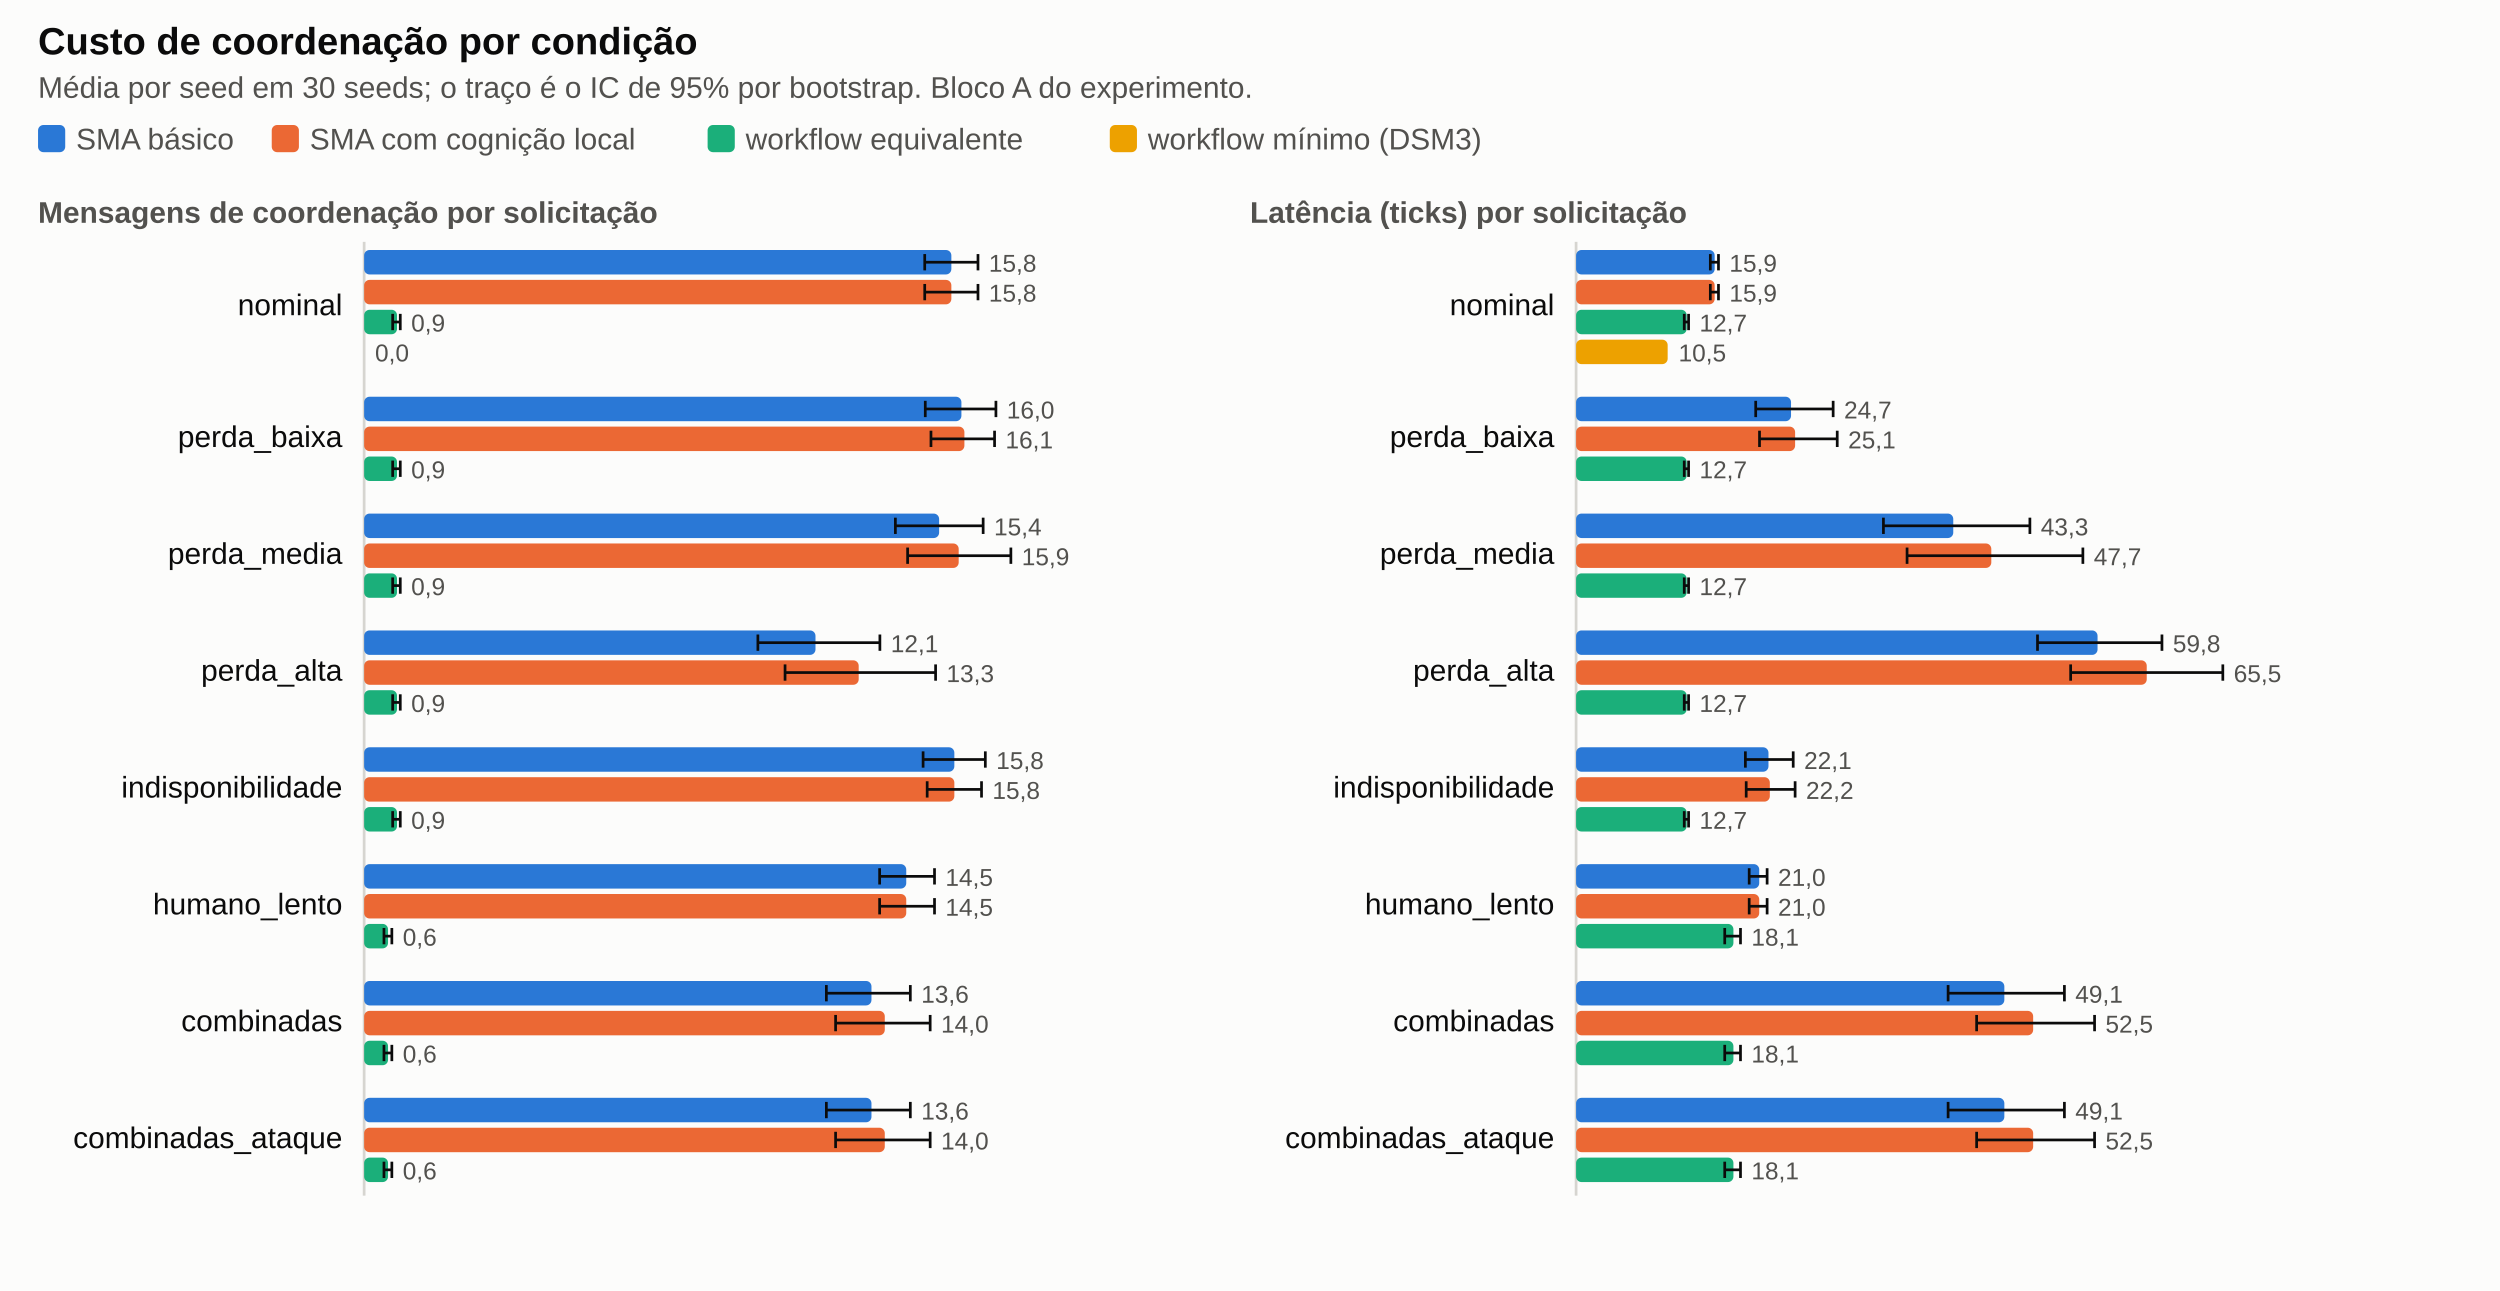
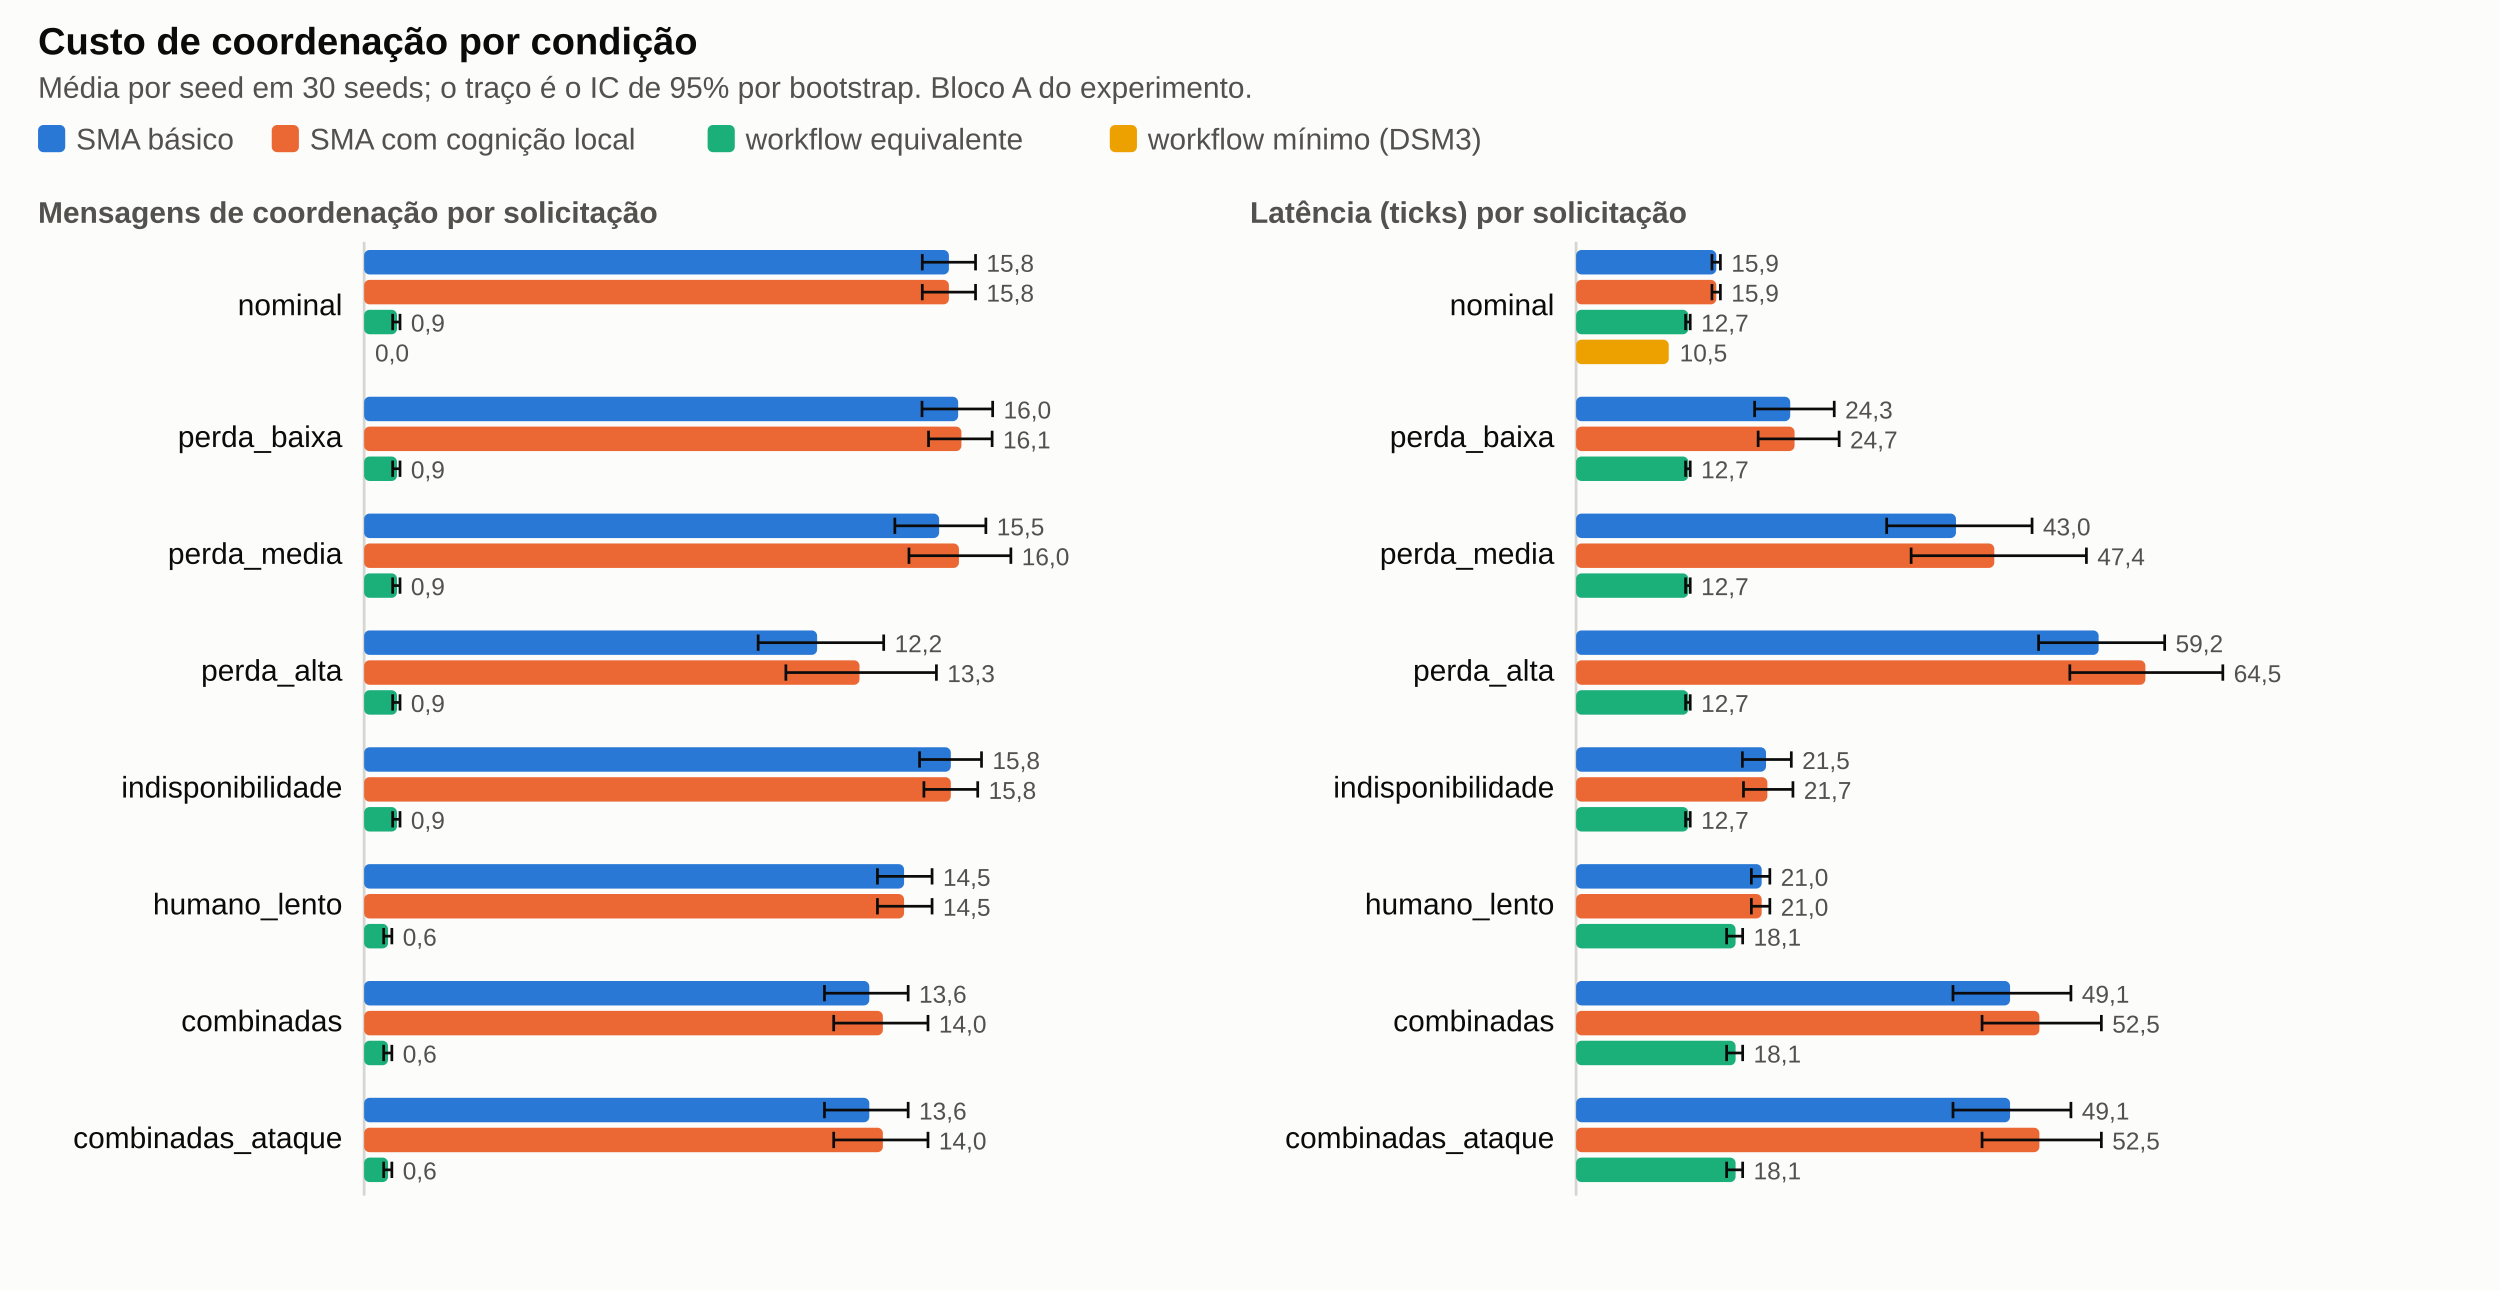
<svg xmlns="http://www.w3.org/2000/svg" viewBox="0 0 920 475" width="920" height="475" font-family="Arial, Helvetica, sans-serif" font-size="11">
  <rect width="920" height="475" fill="#fcfcfb" />
  <text x="14" y="20" font-size="14" font-weight="700" fill="#0b0b0b">Custo de coordenação por condição</text>
  <text x="14" y="36" fill="#52514e">Média por seed em 30 seeds; o traço é o IC de 95% por bootstrap. Bloco A do experimento.</text>
  <rect x="14" y="46" width="10" height="10" rx="2" fill="#2a78d6" />
  <text x="28" y="55" fill="#52514e">SMA básico</text>
  <rect x="100.0" y="46" width="10" height="10" rx="2" fill="#eb6834" />
  <text x="114.0" y="55" fill="#52514e">SMA com cognição local</text>
  <rect x="260.4" y="46" width="10" height="10" rx="2" fill="#1baf7a" />
  <text x="274.4" y="55" fill="#52514e">workflow equivalente</text>
  <rect x="408.4" y="46" width="10" height="10" rx="2" fill="#eda100" />
  <text x="422.4" y="55" fill="#52514e">workflow mínimo (DSM3)</text>
  <text x="14" y="82" font-weight="700" fill="#52514e">Mensagens de coordenação por solicitação</text>
  <line x1="134" y1="89" x2="134" y2="440" stroke="#d6d5d0" />
  <text x="126" y="116.0" text-anchor="end" fill="#0b0b0b">nominal</text>
-   <rect x="134" y="92" width="216.1" height="9" rx="2" fill="#2a78d6" />
-   <line x1="340.3" y1="96.5" x2="359.9" y2="96.5" stroke="#0b0b0b" stroke-width="1" />
-   <line x1="340.3" y1="93.5" x2="340.3" y2="99.5" stroke="#0b0b0b" stroke-width="1" />
-   <line x1="359.9" y1="93.5" x2="359.9" y2="99.5" stroke="#0b0b0b" stroke-width="1" />
-   <text x="363.9" y="100" font-size="9" fill="#52514e">15,8</text>
-   <rect x="134" y="103" width="216.1" height="9" rx="2" fill="#eb6834" />
-   <line x1="340.3" y1="107.5" x2="359.9" y2="107.5" stroke="#0b0b0b" stroke-width="1" />
-   <line x1="340.3" y1="104.5" x2="340.3" y2="110.5" stroke="#0b0b0b" stroke-width="1" />
-   <line x1="359.9" y1="104.5" x2="359.9" y2="110.5" stroke="#0b0b0b" stroke-width="1" />
-   <text x="363.9" y="111" font-size="9" fill="#52514e">15,8</text>
+   <rect x="134" y="92" width="215.2" height="9" rx="2" fill="#2a78d6" />
+   <line x1="339.4" y1="96.5" x2="359.0" y2="96.5" stroke="#0b0b0b" stroke-width="1" />
+   <line x1="339.4" y1="93.5" x2="339.4" y2="99.5" stroke="#0b0b0b" stroke-width="1" />
+   <line x1="359.0" y1="93.5" x2="359.0" y2="99.5" stroke="#0b0b0b" stroke-width="1" />
+   <text x="363.0" y="100" font-size="9" fill="#52514e">15,8</text>
+   <rect x="134" y="103" width="215.2" height="9" rx="2" fill="#eb6834" />
+   <line x1="339.4" y1="107.5" x2="359.0" y2="107.5" stroke="#0b0b0b" stroke-width="1" />
+   <line x1="339.4" y1="104.5" x2="339.4" y2="110.5" stroke="#0b0b0b" stroke-width="1" />
+   <line x1="359.0" y1="104.5" x2="359.0" y2="110.5" stroke="#0b0b0b" stroke-width="1" />
+   <text x="363.0" y="111" font-size="9" fill="#52514e">15,8</text>
  <rect x="134" y="114" width="12.1" height="9" rx="2" fill="#1baf7a" />
-   <line x1="144.5" y1="118.5" x2="147.3" y2="118.5" stroke="#0b0b0b" stroke-width="1" />
+   <line x1="144.5" y1="118.5" x2="147.2" y2="118.5" stroke="#0b0b0b" stroke-width="1" />
  <line x1="144.5" y1="115.5" x2="144.5" y2="121.5" stroke="#0b0b0b" stroke-width="1" />
-   <line x1="147.3" y1="115.5" x2="147.3" y2="121.5" stroke="#0b0b0b" stroke-width="1" />
-   <text x="151.3" y="122" font-size="9" fill="#52514e">0,9</text>
+   <line x1="147.2" y1="115.5" x2="147.2" y2="121.5" stroke="#0b0b0b" stroke-width="1" />
+   <text x="151.2" y="122" font-size="9" fill="#52514e">0,9</text>
  <text x="138.0" y="133" font-size="9" fill="#52514e">0,0</text>
  <text x="126" y="164.5" text-anchor="end" fill="#0b0b0b">perda_baixa</text>
-   <rect x="134" y="146" width="219.8" height="9" rx="2" fill="#2a78d6" />
-   <line x1="340.5" y1="150.5" x2="366.5" y2="150.5" stroke="#0b0b0b" stroke-width="1" />
-   <line x1="340.5" y1="147.5" x2="340.5" y2="153.5" stroke="#0b0b0b" stroke-width="1" />
-   <line x1="366.5" y1="147.5" x2="366.5" y2="153.5" stroke="#0b0b0b" stroke-width="1" />
-   <text x="370.5" y="154" font-size="9" fill="#52514e">16,0</text>
-   <rect x="134" y="157" width="220.9" height="9" rx="2" fill="#eb6834" />
-   <line x1="342.6" y1="161.5" x2="366.0" y2="161.5" stroke="#0b0b0b" stroke-width="1" />
-   <line x1="342.6" y1="158.5" x2="342.6" y2="164.5" stroke="#0b0b0b" stroke-width="1" />
-   <line x1="366.0" y1="158.5" x2="366.0" y2="164.5" stroke="#0b0b0b" stroke-width="1" />
-   <text x="370.0" y="165" font-size="9" fill="#52514e">16,1</text>
+   <rect x="134" y="146" width="218.6" height="9" rx="2" fill="#2a78d6" />
+   <line x1="339.3" y1="150.5" x2="365.3" y2="150.5" stroke="#0b0b0b" stroke-width="1" />
+   <line x1="339.3" y1="147.5" x2="339.3" y2="153.5" stroke="#0b0b0b" stroke-width="1" />
+   <line x1="365.3" y1="147.5" x2="365.3" y2="153.5" stroke="#0b0b0b" stroke-width="1" />
+   <text x="369.3" y="154" font-size="9" fill="#52514e">16,0</text>
+   <rect x="134" y="157" width="219.8" height="9" rx="2" fill="#eb6834" />
+   <line x1="341.7" y1="161.5" x2="365.1" y2="161.5" stroke="#0b0b0b" stroke-width="1" />
+   <line x1="341.7" y1="158.5" x2="341.7" y2="164.5" stroke="#0b0b0b" stroke-width="1" />
+   <line x1="365.1" y1="158.5" x2="365.1" y2="164.5" stroke="#0b0b0b" stroke-width="1" />
+   <text x="369.1" y="165" font-size="9" fill="#52514e">16,1</text>
  <rect x="134" y="168" width="12.1" height="9" rx="2" fill="#1baf7a" />
-   <line x1="144.5" y1="172.5" x2="147.3" y2="172.5" stroke="#0b0b0b" stroke-width="1" />
+   <line x1="144.5" y1="172.5" x2="147.2" y2="172.5" stroke="#0b0b0b" stroke-width="1" />
  <line x1="144.5" y1="169.5" x2="144.5" y2="175.5" stroke="#0b0b0b" stroke-width="1" />
-   <line x1="147.3" y1="169.5" x2="147.3" y2="175.5" stroke="#0b0b0b" stroke-width="1" />
-   <text x="151.3" y="176" font-size="9" fill="#52514e">0,9</text>
+   <line x1="147.2" y1="169.5" x2="147.2" y2="175.5" stroke="#0b0b0b" stroke-width="1" />
+   <text x="151.2" y="176" font-size="9" fill="#52514e">0,9</text>
  <text x="126" y="207.5" text-anchor="end" fill="#0b0b0b">perda_media</text>
  <rect x="134" y="189" width="211.6" height="9" rx="2" fill="#2a78d6" />
-   <line x1="329.5" y1="193.5" x2="361.8" y2="193.5" stroke="#0b0b0b" stroke-width="1" />
-   <line x1="329.5" y1="190.5" x2="329.5" y2="196.5" stroke="#0b0b0b" stroke-width="1" />
-   <line x1="361.8" y1="190.5" x2="361.8" y2="196.5" stroke="#0b0b0b" stroke-width="1" />
-   <text x="365.8" y="197" font-size="9" fill="#52514e">15,4</text>
-   <rect x="134" y="200" width="218.8" height="9" rx="2" fill="#eb6834" />
-   <line x1="334.0" y1="204.5" x2="372.0" y2="204.5" stroke="#0b0b0b" stroke-width="1" />
-   <line x1="334.0" y1="201.5" x2="334.0" y2="207.5" stroke="#0b0b0b" stroke-width="1" />
+   <line x1="329.3" y1="193.5" x2="362.8" y2="193.5" stroke="#0b0b0b" stroke-width="1" />
+   <line x1="329.3" y1="190.5" x2="329.3" y2="196.5" stroke="#0b0b0b" stroke-width="1" />
+   <line x1="362.8" y1="190.5" x2="362.8" y2="196.5" stroke="#0b0b0b" stroke-width="1" />
+   <text x="366.8" y="197" font-size="9" fill="#52514e">15,5</text>
+   <rect x="134" y="200" width="218.9" height="9" rx="2" fill="#eb6834" />
+   <line x1="334.5" y1="204.5" x2="372.0" y2="204.5" stroke="#0b0b0b" stroke-width="1" />
+   <line x1="334.5" y1="201.5" x2="334.5" y2="207.5" stroke="#0b0b0b" stroke-width="1" />
  <line x1="372.0" y1="201.5" x2="372.0" y2="207.5" stroke="#0b0b0b" stroke-width="1" />
-   <text x="376.0" y="208" font-size="9" fill="#52514e">15,9</text>
+   <text x="376.0" y="208" font-size="9" fill="#52514e">16,0</text>
  <rect x="134" y="211" width="12.1" height="9" rx="2" fill="#1baf7a" />
-   <line x1="144.5" y1="215.5" x2="147.3" y2="215.5" stroke="#0b0b0b" stroke-width="1" />
+   <line x1="144.5" y1="215.5" x2="147.2" y2="215.5" stroke="#0b0b0b" stroke-width="1" />
  <line x1="144.5" y1="212.5" x2="144.5" y2="218.5" stroke="#0b0b0b" stroke-width="1" />
-   <line x1="147.3" y1="212.5" x2="147.3" y2="218.5" stroke="#0b0b0b" stroke-width="1" />
-   <text x="151.3" y="219" font-size="9" fill="#52514e">0,9</text>
+   <line x1="147.2" y1="212.5" x2="147.2" y2="218.5" stroke="#0b0b0b" stroke-width="1" />
+   <text x="151.2" y="219" font-size="9" fill="#52514e">0,9</text>
  <text x="126" y="250.5" text-anchor="end" fill="#0b0b0b">perda_alta</text>
-   <rect x="134" y="232" width="166.1" height="9" rx="2" fill="#2a78d6" />
-   <line x1="278.9" y1="236.5" x2="323.8" y2="236.5" stroke="#0b0b0b" stroke-width="1" />
-   <line x1="278.9" y1="233.5" x2="278.9" y2="239.5" stroke="#0b0b0b" stroke-width="1" />
-   <line x1="323.8" y1="233.5" x2="323.8" y2="239.5" stroke="#0b0b0b" stroke-width="1" />
-   <text x="327.8" y="240" font-size="9" fill="#52514e">12,1</text>
-   <rect x="134" y="243" width="182.0" height="9" rx="2" fill="#eb6834" />
-   <line x1="288.9" y1="247.5" x2="344.3" y2="247.5" stroke="#0b0b0b" stroke-width="1" />
-   <line x1="288.9" y1="244.5" x2="288.9" y2="250.5" stroke="#0b0b0b" stroke-width="1" />
-   <line x1="344.3" y1="244.5" x2="344.3" y2="250.5" stroke="#0b0b0b" stroke-width="1" />
-   <text x="348.3" y="251" font-size="9" fill="#52514e">13,3</text>
+   <rect x="134" y="232" width="166.7" height="9" rx="2" fill="#2a78d6" />
+   <line x1="279.0" y1="236.5" x2="325.2" y2="236.5" stroke="#0b0b0b" stroke-width="1" />
+   <line x1="279.0" y1="233.5" x2="279.0" y2="239.5" stroke="#0b0b0b" stroke-width="1" />
+   <line x1="325.2" y1="233.5" x2="325.2" y2="239.5" stroke="#0b0b0b" stroke-width="1" />
+   <text x="329.2" y="240" font-size="9" fill="#52514e">12,2</text>
+   <rect x="134" y="243" width="182.3" height="9" rx="2" fill="#eb6834" />
+   <line x1="289.2" y1="247.5" x2="344.6" y2="247.5" stroke="#0b0b0b" stroke-width="1" />
+   <line x1="289.2" y1="244.5" x2="289.2" y2="250.5" stroke="#0b0b0b" stroke-width="1" />
+   <line x1="344.6" y1="244.5" x2="344.6" y2="250.5" stroke="#0b0b0b" stroke-width="1" />
+   <text x="348.6" y="251" font-size="9" fill="#52514e">13,3</text>
  <rect x="134" y="254" width="12.1" height="9" rx="2" fill="#1baf7a" />
-   <line x1="144.5" y1="258.5" x2="147.3" y2="258.5" stroke="#0b0b0b" stroke-width="1" />
+   <line x1="144.5" y1="258.5" x2="147.2" y2="258.5" stroke="#0b0b0b" stroke-width="1" />
  <line x1="144.5" y1="255.5" x2="144.5" y2="261.5" stroke="#0b0b0b" stroke-width="1" />
-   <line x1="147.3" y1="255.5" x2="147.3" y2="261.5" stroke="#0b0b0b" stroke-width="1" />
-   <text x="151.3" y="262" font-size="9" fill="#52514e">0,9</text>
+   <line x1="147.2" y1="255.5" x2="147.2" y2="261.5" stroke="#0b0b0b" stroke-width="1" />
+   <text x="151.2" y="262" font-size="9" fill="#52514e">0,9</text>
  <text x="126" y="293.5" text-anchor="end" fill="#0b0b0b">indisponibilidade</text>
-   <rect x="134" y="275" width="217.2" height="9" rx="2" fill="#2a78d6" />
-   <line x1="339.7" y1="279.5" x2="362.6" y2="279.5" stroke="#0b0b0b" stroke-width="1" />
-   <line x1="339.7" y1="276.5" x2="339.7" y2="282.5" stroke="#0b0b0b" stroke-width="1" />
-   <line x1="362.6" y1="276.5" x2="362.6" y2="282.5" stroke="#0b0b0b" stroke-width="1" />
-   <text x="366.6" y="283" font-size="9" fill="#52514e">15,8</text>
-   <rect x="134" y="286" width="217.2" height="9" rx="2" fill="#eb6834" />
-   <line x1="341.2" y1="290.5" x2="361.2" y2="290.5" stroke="#0b0b0b" stroke-width="1" />
-   <line x1="341.2" y1="287.5" x2="341.2" y2="293.5" stroke="#0b0b0b" stroke-width="1" />
-   <line x1="361.2" y1="287.5" x2="361.2" y2="293.5" stroke="#0b0b0b" stroke-width="1" />
-   <text x="365.2" y="294" font-size="9" fill="#52514e">15,8</text>
+   <rect x="134" y="275" width="215.9" height="9" rx="2" fill="#2a78d6" />
+   <line x1="338.4" y1="279.5" x2="361.2" y2="279.5" stroke="#0b0b0b" stroke-width="1" />
+   <line x1="338.4" y1="276.5" x2="338.4" y2="282.5" stroke="#0b0b0b" stroke-width="1" />
+   <line x1="361.2" y1="276.5" x2="361.2" y2="282.5" stroke="#0b0b0b" stroke-width="1" />
+   <text x="365.2" y="283" font-size="9" fill="#52514e">15,8</text>
+   <rect x="134" y="286" width="215.9" height="9" rx="2" fill="#eb6834" />
+   <line x1="340.0" y1="290.5" x2="359.8" y2="290.5" stroke="#0b0b0b" stroke-width="1" />
+   <line x1="340.0" y1="287.5" x2="340.0" y2="293.5" stroke="#0b0b0b" stroke-width="1" />
+   <line x1="359.8" y1="287.5" x2="359.8" y2="293.5" stroke="#0b0b0b" stroke-width="1" />
+   <text x="363.8" y="294" font-size="9" fill="#52514e">15,8</text>
  <rect x="134" y="297" width="12.1" height="9" rx="2" fill="#1baf7a" />
-   <line x1="144.5" y1="301.5" x2="147.3" y2="301.5" stroke="#0b0b0b" stroke-width="1" />
+   <line x1="144.5" y1="301.5" x2="147.2" y2="301.5" stroke="#0b0b0b" stroke-width="1" />
  <line x1="144.5" y1="298.5" x2="144.5" y2="304.5" stroke="#0b0b0b" stroke-width="1" />
-   <line x1="147.3" y1="298.5" x2="147.3" y2="304.5" stroke="#0b0b0b" stroke-width="1" />
-   <text x="151.3" y="305" font-size="9" fill="#52514e">0,9</text>
+   <line x1="147.2" y1="298.5" x2="147.2" y2="304.5" stroke="#0b0b0b" stroke-width="1" />
+   <text x="151.2" y="305" font-size="9" fill="#52514e">0,9</text>
  <text x="126" y="336.5" text-anchor="end" fill="#0b0b0b">humano_lento</text>
-   <rect x="134" y="318" width="199.5" height="9" rx="2" fill="#2a78d6" />
-   <line x1="323.7" y1="322.5" x2="343.9" y2="322.5" stroke="#0b0b0b" stroke-width="1" />
-   <line x1="323.7" y1="319.5" x2="323.7" y2="325.5" stroke="#0b0b0b" stroke-width="1" />
-   <line x1="343.9" y1="319.5" x2="343.9" y2="325.5" stroke="#0b0b0b" stroke-width="1" />
-   <text x="347.9" y="326" font-size="9" fill="#52514e">14,5</text>
-   <rect x="134" y="329" width="199.5" height="9" rx="2" fill="#eb6834" />
-   <line x1="323.7" y1="333.5" x2="343.9" y2="333.5" stroke="#0b0b0b" stroke-width="1" />
-   <line x1="323.7" y1="330.5" x2="323.7" y2="336.5" stroke="#0b0b0b" stroke-width="1" />
-   <line x1="343.9" y1="330.5" x2="343.9" y2="336.5" stroke="#0b0b0b" stroke-width="1" />
-   <text x="347.9" y="337" font-size="9" fill="#52514e">14,5</text>
+   <rect x="134" y="318" width="198.7" height="9" rx="2" fill="#2a78d6" />
+   <line x1="322.9" y1="322.5" x2="343.0" y2="322.5" stroke="#0b0b0b" stroke-width="1" />
+   <line x1="322.9" y1="319.5" x2="322.9" y2="325.5" stroke="#0b0b0b" stroke-width="1" />
+   <line x1="343.0" y1="319.5" x2="343.0" y2="325.5" stroke="#0b0b0b" stroke-width="1" />
+   <text x="347.0" y="326" font-size="9" fill="#52514e">14,5</text>
+   <rect x="134" y="329" width="198.7" height="9" rx="2" fill="#eb6834" />
+   <line x1="322.9" y1="333.5" x2="343.0" y2="333.5" stroke="#0b0b0b" stroke-width="1" />
+   <line x1="322.9" y1="330.5" x2="322.9" y2="336.5" stroke="#0b0b0b" stroke-width="1" />
+   <line x1="343.0" y1="330.5" x2="343.0" y2="336.5" stroke="#0b0b0b" stroke-width="1" />
+   <text x="347.0" y="337" font-size="9" fill="#52514e">14,5</text>
  <rect x="134" y="340" width="8.8" height="9" rx="2" fill="#1baf7a" />
-   <line x1="141.3" y1="344.5" x2="144.2" y2="344.5" stroke="#0b0b0b" stroke-width="1" />
-   <line x1="141.3" y1="341.5" x2="141.3" y2="347.5" stroke="#0b0b0b" stroke-width="1" />
+   <line x1="141.2" y1="344.5" x2="144.2" y2="344.5" stroke="#0b0b0b" stroke-width="1" />
+   <line x1="141.2" y1="341.5" x2="141.2" y2="347.5" stroke="#0b0b0b" stroke-width="1" />
  <line x1="144.2" y1="341.5" x2="144.2" y2="347.5" stroke="#0b0b0b" stroke-width="1" />
  <text x="148.2" y="348" font-size="9" fill="#52514e">0,6</text>
  <text x="126" y="379.5" text-anchor="end" fill="#0b0b0b">combinadas</text>
-   <rect x="134" y="361" width="186.7" height="9" rx="2" fill="#2a78d6" />
-   <line x1="304.1" y1="365.5" x2="335.0" y2="365.5" stroke="#0b0b0b" stroke-width="1" />
-   <line x1="304.1" y1="362.5" x2="304.1" y2="368.5" stroke="#0b0b0b" stroke-width="1" />
-   <line x1="335.0" y1="362.5" x2="335.0" y2="368.5" stroke="#0b0b0b" stroke-width="1" />
-   <text x="339.0" y="369" font-size="9" fill="#52514e">13,6</text>
-   <rect x="134" y="372" width="191.6" height="9" rx="2" fill="#eb6834" />
-   <line x1="307.5" y1="376.5" x2="342.3" y2="376.5" stroke="#0b0b0b" stroke-width="1" />
-   <line x1="307.5" y1="373.5" x2="307.5" y2="379.5" stroke="#0b0b0b" stroke-width="1" />
-   <line x1="342.3" y1="373.5" x2="342.3" y2="379.5" stroke="#0b0b0b" stroke-width="1" />
-   <text x="346.3" y="380" font-size="9" fill="#52514e">14,0</text>
+   <rect x="134" y="361" width="185.9" height="9" rx="2" fill="#2a78d6" />
+   <line x1="303.4" y1="365.5" x2="334.2" y2="365.5" stroke="#0b0b0b" stroke-width="1" />
+   <line x1="303.4" y1="362.5" x2="303.4" y2="368.5" stroke="#0b0b0b" stroke-width="1" />
+   <line x1="334.2" y1="362.5" x2="334.2" y2="368.5" stroke="#0b0b0b" stroke-width="1" />
+   <text x="338.2" y="369" font-size="9" fill="#52514e">13,6</text>
+   <rect x="134" y="372" width="190.9" height="9" rx="2" fill="#eb6834" />
+   <line x1="306.8" y1="376.5" x2="341.5" y2="376.5" stroke="#0b0b0b" stroke-width="1" />
+   <line x1="306.8" y1="373.5" x2="306.8" y2="379.5" stroke="#0b0b0b" stroke-width="1" />
+   <line x1="341.5" y1="373.5" x2="341.5" y2="379.5" stroke="#0b0b0b" stroke-width="1" />
+   <text x="345.5" y="380" font-size="9" fill="#52514e">14,0</text>
  <rect x="134" y="383" width="8.8" height="9" rx="2" fill="#1baf7a" />
-   <line x1="141.3" y1="387.5" x2="144.2" y2="387.5" stroke="#0b0b0b" stroke-width="1" />
-   <line x1="141.3" y1="384.5" x2="141.3" y2="390.5" stroke="#0b0b0b" stroke-width="1" />
+   <line x1="141.2" y1="387.5" x2="144.2" y2="387.5" stroke="#0b0b0b" stroke-width="1" />
+   <line x1="141.2" y1="384.5" x2="141.2" y2="390.5" stroke="#0b0b0b" stroke-width="1" />
  <line x1="144.2" y1="384.5" x2="144.2" y2="390.5" stroke="#0b0b0b" stroke-width="1" />
  <text x="148.2" y="391" font-size="9" fill="#52514e">0,6</text>
  <text x="126" y="422.5" text-anchor="end" fill="#0b0b0b">combinadas_ataque</text>
-   <rect x="134" y="404" width="186.7" height="9" rx="2" fill="#2a78d6" />
-   <line x1="304.1" y1="408.5" x2="335.0" y2="408.5" stroke="#0b0b0b" stroke-width="1" />
-   <line x1="304.1" y1="405.5" x2="304.1" y2="411.5" stroke="#0b0b0b" stroke-width="1" />
-   <line x1="335.0" y1="405.5" x2="335.0" y2="411.5" stroke="#0b0b0b" stroke-width="1" />
-   <text x="339.0" y="412" font-size="9" fill="#52514e">13,6</text>
-   <rect x="134" y="415" width="191.6" height="9" rx="2" fill="#eb6834" />
-   <line x1="307.5" y1="419.5" x2="342.3" y2="419.5" stroke="#0b0b0b" stroke-width="1" />
-   <line x1="307.5" y1="416.5" x2="307.5" y2="422.5" stroke="#0b0b0b" stroke-width="1" />
-   <line x1="342.3" y1="416.5" x2="342.3" y2="422.5" stroke="#0b0b0b" stroke-width="1" />
-   <text x="346.3" y="423" font-size="9" fill="#52514e">14,0</text>
+   <rect x="134" y="404" width="185.9" height="9" rx="2" fill="#2a78d6" />
+   <line x1="303.4" y1="408.5" x2="334.2" y2="408.5" stroke="#0b0b0b" stroke-width="1" />
+   <line x1="303.4" y1="405.5" x2="303.4" y2="411.5" stroke="#0b0b0b" stroke-width="1" />
+   <line x1="334.2" y1="405.5" x2="334.2" y2="411.5" stroke="#0b0b0b" stroke-width="1" />
+   <text x="338.2" y="412" font-size="9" fill="#52514e">13,6</text>
+   <rect x="134" y="415" width="190.9" height="9" rx="2" fill="#eb6834" />
+   <line x1="306.8" y1="419.5" x2="341.5" y2="419.5" stroke="#0b0b0b" stroke-width="1" />
+   <line x1="306.8" y1="416.5" x2="306.8" y2="422.5" stroke="#0b0b0b" stroke-width="1" />
+   <line x1="341.5" y1="416.5" x2="341.5" y2="422.5" stroke="#0b0b0b" stroke-width="1" />
+   <text x="345.5" y="423" font-size="9" fill="#52514e">14,0</text>
  <rect x="134" y="426" width="8.8" height="9" rx="2" fill="#1baf7a" />
-   <line x1="141.3" y1="430.5" x2="144.2" y2="430.5" stroke="#0b0b0b" stroke-width="1" />
-   <line x1="141.3" y1="427.5" x2="141.3" y2="433.5" stroke="#0b0b0b" stroke-width="1" />
+   <line x1="141.2" y1="430.5" x2="144.2" y2="430.5" stroke="#0b0b0b" stroke-width="1" />
+   <line x1="141.2" y1="427.5" x2="141.2" y2="433.5" stroke="#0b0b0b" stroke-width="1" />
  <line x1="144.2" y1="427.5" x2="144.2" y2="433.5" stroke="#0b0b0b" stroke-width="1" />
  <text x="148.2" y="434" font-size="9" fill="#52514e">0,6</text>
  <text x="460" y="82" font-weight="700" fill="#52514e">Latência (ticks) por solicitação</text>
  <line x1="580" y1="89" x2="580" y2="440" stroke="#d6d5d0" />
  <text x="572" y="116.0" text-anchor="end" fill="#0b0b0b">nominal</text>
-   <rect x="580" y="92" width="51.0" height="9" rx="2" fill="#2a78d6" />
-   <line x1="629.4" y1="96.5" x2="632.4" y2="96.5" stroke="#0b0b0b" stroke-width="1" />
-   <line x1="629.4" y1="93.5" x2="629.4" y2="99.5" stroke="#0b0b0b" stroke-width="1" />
-   <line x1="632.4" y1="93.5" x2="632.4" y2="99.5" stroke="#0b0b0b" stroke-width="1" />
-   <text x="636.4" y="100" font-size="9" fill="#52514e">15,9</text>
-   <rect x="580" y="103" width="51.0" height="9" rx="2" fill="#eb6834" />
-   <line x1="629.4" y1="107.5" x2="632.4" y2="107.5" stroke="#0b0b0b" stroke-width="1" />
-   <line x1="629.4" y1="104.5" x2="629.4" y2="110.5" stroke="#0b0b0b" stroke-width="1" />
-   <line x1="632.4" y1="104.5" x2="632.4" y2="110.5" stroke="#0b0b0b" stroke-width="1" />
-   <text x="636.4" y="111" font-size="9" fill="#52514e">15,9</text>
-   <rect x="580" y="114" width="40.7" height="9" rx="2" fill="#1baf7a" />
-   <line x1="619.8" y1="118.5" x2="621.4" y2="118.5" stroke="#0b0b0b" stroke-width="1" />
-   <line x1="619.8" y1="115.5" x2="619.8" y2="121.5" stroke="#0b0b0b" stroke-width="1" />
-   <line x1="621.4" y1="115.5" x2="621.4" y2="121.5" stroke="#0b0b0b" stroke-width="1" />
-   <text x="625.4" y="122" font-size="9" fill="#52514e">12,7</text>
-   <rect x="580" y="125" width="33.7" height="9" rx="2" fill="#eda100" />
-   <text x="617.7" y="133" font-size="9" fill="#52514e">10,5</text>
+   <rect x="580" y="92" width="51.6" height="9" rx="2" fill="#2a78d6" />
+   <line x1="630.0" y1="96.5" x2="633.1" y2="96.5" stroke="#0b0b0b" stroke-width="1" />
+   <line x1="630.0" y1="93.5" x2="630.0" y2="99.5" stroke="#0b0b0b" stroke-width="1" />
+   <line x1="633.1" y1="93.5" x2="633.1" y2="99.5" stroke="#0b0b0b" stroke-width="1" />
+   <text x="637.1" y="100" font-size="9" fill="#52514e">15,9</text>
+   <rect x="580" y="103" width="51.6" height="9" rx="2" fill="#eb6834" />
+   <line x1="630.0" y1="107.5" x2="633.1" y2="107.5" stroke="#0b0b0b" stroke-width="1" />
+   <line x1="630.0" y1="104.5" x2="630.0" y2="110.5" stroke="#0b0b0b" stroke-width="1" />
+   <line x1="633.1" y1="104.5" x2="633.1" y2="110.5" stroke="#0b0b0b" stroke-width="1" />
+   <text x="637.1" y="111" font-size="9" fill="#52514e">15,9</text>
+   <rect x="580" y="114" width="41.3" height="9" rx="2" fill="#1baf7a" />
+   <line x1="620.3" y1="118.5" x2="622.0" y2="118.5" stroke="#0b0b0b" stroke-width="1" />
+   <line x1="620.3" y1="115.5" x2="620.3" y2="121.5" stroke="#0b0b0b" stroke-width="1" />
+   <line x1="622.0" y1="115.5" x2="622.0" y2="121.5" stroke="#0b0b0b" stroke-width="1" />
+   <text x="626.0" y="122" font-size="9" fill="#52514e">12,7</text>
+   <rect x="580" y="125" width="34.1" height="9" rx="2" fill="#eda100" />
+   <text x="618.1" y="133" font-size="9" fill="#52514e">10,5</text>
  <text x="572" y="164.5" text-anchor="end" fill="#0b0b0b">perda_baixa</text>
-   <rect x="580" y="146" width="79.1" height="9" rx="2" fill="#2a78d6" />
-   <line x1="646.1" y1="150.5" x2="674.6" y2="150.5" stroke="#0b0b0b" stroke-width="1" />
-   <line x1="646.1" y1="147.5" x2="646.1" y2="153.5" stroke="#0b0b0b" stroke-width="1" />
-   <line x1="674.6" y1="147.5" x2="674.6" y2="153.5" stroke="#0b0b0b" stroke-width="1" />
-   <text x="678.6" y="154" font-size="9" fill="#52514e">24,7</text>
-   <rect x="580" y="157" width="80.6" height="9" rx="2" fill="#eb6834" />
-   <line x1="647.5" y1="161.5" x2="676.1" y2="161.5" stroke="#0b0b0b" stroke-width="1" />
-   <line x1="647.5" y1="158.5" x2="647.5" y2="164.5" stroke="#0b0b0b" stroke-width="1" />
-   <line x1="676.1" y1="158.5" x2="676.1" y2="164.5" stroke="#0b0b0b" stroke-width="1" />
-   <text x="680.1" y="165" font-size="9" fill="#52514e">25,1</text>
-   <rect x="580" y="168" width="40.7" height="9" rx="2" fill="#1baf7a" />
-   <line x1="619.8" y1="172.5" x2="621.4" y2="172.5" stroke="#0b0b0b" stroke-width="1" />
-   <line x1="619.8" y1="169.5" x2="619.8" y2="175.5" stroke="#0b0b0b" stroke-width="1" />
-   <line x1="621.4" y1="169.5" x2="621.4" y2="175.5" stroke="#0b0b0b" stroke-width="1" />
-   <text x="625.4" y="176" font-size="9" fill="#52514e">12,7</text>
+   <rect x="580" y="146" width="78.8" height="9" rx="2" fill="#2a78d6" />
+   <line x1="645.7" y1="150.5" x2="675.0" y2="150.5" stroke="#0b0b0b" stroke-width="1" />
+   <line x1="645.7" y1="147.5" x2="645.7" y2="153.5" stroke="#0b0b0b" stroke-width="1" />
+   <line x1="675.0" y1="147.5" x2="675.0" y2="153.5" stroke="#0b0b0b" stroke-width="1" />
+   <text x="679.0" y="154" font-size="9" fill="#52514e">24,3</text>
+   <rect x="580" y="157" width="80.4" height="9" rx="2" fill="#eb6834" />
+   <line x1="647.0" y1="161.5" x2="676.8" y2="161.5" stroke="#0b0b0b" stroke-width="1" />
+   <line x1="647.0" y1="158.5" x2="647.0" y2="164.5" stroke="#0b0b0b" stroke-width="1" />
+   <line x1="676.8" y1="158.5" x2="676.8" y2="164.5" stroke="#0b0b0b" stroke-width="1" />
+   <text x="680.8" y="165" font-size="9" fill="#52514e">24,7</text>
+   <rect x="580" y="168" width="41.3" height="9" rx="2" fill="#1baf7a" />
+   <line x1="620.3" y1="172.5" x2="622.0" y2="172.5" stroke="#0b0b0b" stroke-width="1" />
+   <line x1="620.3" y1="169.5" x2="620.3" y2="175.5" stroke="#0b0b0b" stroke-width="1" />
+   <line x1="622.0" y1="169.5" x2="622.0" y2="175.5" stroke="#0b0b0b" stroke-width="1" />
+   <text x="626.0" y="176" font-size="9" fill="#52514e">12,7</text>
  <text x="572" y="207.5" text-anchor="end" fill="#0b0b0b">perda_media</text>
-   <rect x="580" y="189" width="138.8" height="9" rx="2" fill="#2a78d6" />
-   <line x1="693.1" y1="193.5" x2="747.0" y2="193.5" stroke="#0b0b0b" stroke-width="1" />
-   <line x1="693.1" y1="190.5" x2="693.1" y2="196.5" stroke="#0b0b0b" stroke-width="1" />
-   <line x1="747.0" y1="190.5" x2="747.0" y2="196.5" stroke="#0b0b0b" stroke-width="1" />
-   <text x="751.0" y="197" font-size="9" fill="#52514e">43,3</text>
-   <rect x="580" y="200" width="152.8" height="9" rx="2" fill="#eb6834" />
-   <line x1="701.8" y1="204.5" x2="766.5" y2="204.5" stroke="#0b0b0b" stroke-width="1" />
-   <line x1="701.8" y1="201.5" x2="701.8" y2="207.5" stroke="#0b0b0b" stroke-width="1" />
-   <line x1="766.5" y1="201.5" x2="766.5" y2="207.5" stroke="#0b0b0b" stroke-width="1" />
-   <text x="770.5" y="208" font-size="9" fill="#52514e">47,7</text>
-   <rect x="580" y="211" width="40.7" height="9" rx="2" fill="#1baf7a" />
-   <line x1="619.8" y1="215.5" x2="621.4" y2="215.5" stroke="#0b0b0b" stroke-width="1" />
-   <line x1="619.8" y1="212.5" x2="619.8" y2="218.5" stroke="#0b0b0b" stroke-width="1" />
-   <line x1="621.4" y1="212.5" x2="621.4" y2="218.5" stroke="#0b0b0b" stroke-width="1" />
-   <text x="625.4" y="219" font-size="9" fill="#52514e">12,7</text>
+   <rect x="580" y="189" width="139.8" height="9" rx="2" fill="#2a78d6" />
+   <line x1="694.3" y1="193.5" x2="747.8" y2="193.5" stroke="#0b0b0b" stroke-width="1" />
+   <line x1="694.3" y1="190.5" x2="694.3" y2="196.5" stroke="#0b0b0b" stroke-width="1" />
+   <line x1="747.8" y1="190.5" x2="747.8" y2="196.5" stroke="#0b0b0b" stroke-width="1" />
+   <text x="751.8" y="197" font-size="9" fill="#52514e">43,0</text>
+   <rect x="580" y="200" width="153.9" height="9" rx="2" fill="#eb6834" />
+   <line x1="703.3" y1="204.5" x2="767.8" y2="204.5" stroke="#0b0b0b" stroke-width="1" />
+   <line x1="703.3" y1="201.5" x2="703.3" y2="207.5" stroke="#0b0b0b" stroke-width="1" />
+   <line x1="767.8" y1="201.5" x2="767.8" y2="207.5" stroke="#0b0b0b" stroke-width="1" />
+   <text x="771.8" y="208" font-size="9" fill="#52514e">47,4</text>
+   <rect x="580" y="211" width="41.3" height="9" rx="2" fill="#1baf7a" />
+   <line x1="620.3" y1="215.5" x2="622.0" y2="215.5" stroke="#0b0b0b" stroke-width="1" />
+   <line x1="620.3" y1="212.5" x2="620.3" y2="218.5" stroke="#0b0b0b" stroke-width="1" />
+   <line x1="622.0" y1="212.5" x2="622.0" y2="218.5" stroke="#0b0b0b" stroke-width="1" />
+   <text x="626.0" y="219" font-size="9" fill="#52514e">12,7</text>
  <text x="572" y="250.5" text-anchor="end" fill="#0b0b0b">perda_alta</text>
-   <rect x="580" y="232" width="191.9" height="9" rx="2" fill="#2a78d6" />
-   <line x1="749.8" y1="236.5" x2="795.6" y2="236.5" stroke="#0b0b0b" stroke-width="1" />
-   <line x1="749.8" y1="233.5" x2="749.8" y2="239.5" stroke="#0b0b0b" stroke-width="1" />
-   <line x1="795.6" y1="233.5" x2="795.6" y2="239.5" stroke="#0b0b0b" stroke-width="1" />
-   <text x="799.6" y="240" font-size="9" fill="#52514e">59,8</text>
-   <rect x="580" y="243" width="210.0" height="9" rx="2" fill="#eb6834" />
-   <line x1="762.0" y1="247.5" x2="818.0" y2="247.5" stroke="#0b0b0b" stroke-width="1" />
-   <line x1="762.0" y1="244.5" x2="762.0" y2="250.5" stroke="#0b0b0b" stroke-width="1" />
+   <rect x="580" y="232" width="192.3" height="9" rx="2" fill="#2a78d6" />
+   <line x1="750.2" y1="236.5" x2="796.6" y2="236.5" stroke="#0b0b0b" stroke-width="1" />
+   <line x1="750.2" y1="233.5" x2="750.2" y2="239.5" stroke="#0b0b0b" stroke-width="1" />
+   <line x1="796.6" y1="233.5" x2="796.6" y2="239.5" stroke="#0b0b0b" stroke-width="1" />
+   <text x="800.6" y="240" font-size="9" fill="#52514e">59,2</text>
+   <rect x="580" y="243" width="209.5" height="9" rx="2" fill="#eb6834" />
+   <line x1="761.7" y1="247.5" x2="818.0" y2="247.5" stroke="#0b0b0b" stroke-width="1" />
+   <line x1="761.7" y1="244.5" x2="761.7" y2="250.5" stroke="#0b0b0b" stroke-width="1" />
  <line x1="818.0" y1="244.5" x2="818.0" y2="250.5" stroke="#0b0b0b" stroke-width="1" />
-   <text x="822.0" y="251" font-size="9" fill="#52514e">65,5</text>
-   <rect x="580" y="254" width="40.7" height="9" rx="2" fill="#1baf7a" />
-   <line x1="619.8" y1="258.5" x2="621.4" y2="258.5" stroke="#0b0b0b" stroke-width="1" />
-   <line x1="619.8" y1="255.5" x2="619.8" y2="261.5" stroke="#0b0b0b" stroke-width="1" />
-   <line x1="621.4" y1="255.5" x2="621.4" y2="261.5" stroke="#0b0b0b" stroke-width="1" />
-   <text x="625.4" y="262" font-size="9" fill="#52514e">12,7</text>
+   <text x="822.0" y="251" font-size="9" fill="#52514e">64,5</text>
+   <rect x="580" y="254" width="41.3" height="9" rx="2" fill="#1baf7a" />
+   <line x1="620.3" y1="258.5" x2="622.0" y2="258.5" stroke="#0b0b0b" stroke-width="1" />
+   <line x1="620.3" y1="255.5" x2="620.3" y2="261.5" stroke="#0b0b0b" stroke-width="1" />
+   <line x1="622.0" y1="255.5" x2="622.0" y2="261.5" stroke="#0b0b0b" stroke-width="1" />
+   <text x="626.0" y="262" font-size="9" fill="#52514e">12,7</text>
  <text x="572" y="293.5" text-anchor="end" fill="#0b0b0b">indisponibilidade</text>
-   <rect x="580" y="275" width="70.8" height="9" rx="2" fill="#2a78d6" />
-   <line x1="642.3" y1="279.5" x2="659.9" y2="279.5" stroke="#0b0b0b" stroke-width="1" />
-   <line x1="642.3" y1="276.5" x2="642.3" y2="282.5" stroke="#0b0b0b" stroke-width="1" />
-   <line x1="659.9" y1="276.5" x2="659.9" y2="282.5" stroke="#0b0b0b" stroke-width="1" />
-   <text x="663.9" y="283" font-size="9" fill="#52514e">22,1</text>
-   <rect x="580" y="286" width="71.3" height="9" rx="2" fill="#eb6834" />
-   <line x1="642.6" y1="290.5" x2="660.6" y2="290.5" stroke="#0b0b0b" stroke-width="1" />
-   <line x1="642.6" y1="287.5" x2="642.6" y2="293.5" stroke="#0b0b0b" stroke-width="1" />
-   <line x1="660.6" y1="287.5" x2="660.6" y2="293.5" stroke="#0b0b0b" stroke-width="1" />
-   <text x="664.6" y="294" font-size="9" fill="#52514e">22,2</text>
-   <rect x="580" y="297" width="40.7" height="9" rx="2" fill="#1baf7a" />
-   <line x1="619.8" y1="301.5" x2="621.4" y2="301.5" stroke="#0b0b0b" stroke-width="1" />
-   <line x1="619.8" y1="298.5" x2="619.8" y2="304.5" stroke="#0b0b0b" stroke-width="1" />
-   <line x1="621.4" y1="298.5" x2="621.4" y2="304.5" stroke="#0b0b0b" stroke-width="1" />
-   <text x="625.4" y="305" font-size="9" fill="#52514e">12,7</text>
+   <rect x="580" y="275" width="69.9" height="9" rx="2" fill="#2a78d6" />
+   <line x1="641.2" y1="279.5" x2="659.2" y2="279.5" stroke="#0b0b0b" stroke-width="1" />
+   <line x1="641.2" y1="276.5" x2="641.2" y2="282.5" stroke="#0b0b0b" stroke-width="1" />
+   <line x1="659.2" y1="276.5" x2="659.2" y2="282.5" stroke="#0b0b0b" stroke-width="1" />
+   <text x="663.2" y="283" font-size="9" fill="#52514e">21,5</text>
+   <rect x="580" y="286" width="70.4" height="9" rx="2" fill="#eb6834" />
+   <line x1="641.6" y1="290.5" x2="659.8" y2="290.5" stroke="#0b0b0b" stroke-width="1" />
+   <line x1="641.6" y1="287.5" x2="641.6" y2="293.5" stroke="#0b0b0b" stroke-width="1" />
+   <line x1="659.8" y1="287.5" x2="659.8" y2="293.5" stroke="#0b0b0b" stroke-width="1" />
+   <text x="663.8" y="294" font-size="9" fill="#52514e">21,7</text>
+   <rect x="580" y="297" width="41.3" height="9" rx="2" fill="#1baf7a" />
+   <line x1="620.3" y1="301.5" x2="622.0" y2="301.5" stroke="#0b0b0b" stroke-width="1" />
+   <line x1="620.3" y1="298.5" x2="620.3" y2="304.5" stroke="#0b0b0b" stroke-width="1" />
+   <line x1="622.0" y1="298.5" x2="622.0" y2="304.5" stroke="#0b0b0b" stroke-width="1" />
+   <text x="626.0" y="305" font-size="9" fill="#52514e">12,7</text>
  <text x="572" y="336.5" text-anchor="end" fill="#0b0b0b">humano_lento</text>
-   <rect x="580" y="318" width="67.4" height="9" rx="2" fill="#2a78d6" />
-   <line x1="643.7" y1="322.5" x2="650.3" y2="322.5" stroke="#0b0b0b" stroke-width="1" />
-   <line x1="643.7" y1="319.5" x2="643.7" y2="325.5" stroke="#0b0b0b" stroke-width="1" />
-   <line x1="650.3" y1="319.5" x2="650.3" y2="325.5" stroke="#0b0b0b" stroke-width="1" />
-   <text x="654.3" y="326" font-size="9" fill="#52514e">21,0</text>
-   <rect x="580" y="329" width="67.4" height="9" rx="2" fill="#eb6834" />
-   <line x1="643.7" y1="333.5" x2="650.3" y2="333.5" stroke="#0b0b0b" stroke-width="1" />
-   <line x1="643.7" y1="330.5" x2="643.7" y2="336.5" stroke="#0b0b0b" stroke-width="1" />
-   <line x1="650.3" y1="330.5" x2="650.3" y2="336.5" stroke="#0b0b0b" stroke-width="1" />
-   <text x="654.3" y="337" font-size="9" fill="#52514e">21,0</text>
-   <rect x="580" y="340" width="57.9" height="9" rx="2" fill="#1baf7a" />
-   <line x1="634.7" y1="344.5" x2="640.5" y2="344.5" stroke="#0b0b0b" stroke-width="1" />
-   <line x1="634.7" y1="341.5" x2="634.7" y2="347.5" stroke="#0b0b0b" stroke-width="1" />
-   <line x1="640.5" y1="341.5" x2="640.5" y2="347.5" stroke="#0b0b0b" stroke-width="1" />
-   <text x="644.5" y="348" font-size="9" fill="#52514e">18,1</text>
+   <rect x="580" y="318" width="68.3" height="9" rx="2" fill="#2a78d6" />
+   <line x1="644.5" y1="322.5" x2="651.3" y2="322.5" stroke="#0b0b0b" stroke-width="1" />
+   <line x1="644.5" y1="319.5" x2="644.5" y2="325.5" stroke="#0b0b0b" stroke-width="1" />
+   <line x1="651.3" y1="319.5" x2="651.3" y2="325.5" stroke="#0b0b0b" stroke-width="1" />
+   <text x="655.3" y="326" font-size="9" fill="#52514e">21,0</text>
+   <rect x="580" y="329" width="68.3" height="9" rx="2" fill="#eb6834" />
+   <line x1="644.5" y1="333.5" x2="651.3" y2="333.5" stroke="#0b0b0b" stroke-width="1" />
+   <line x1="644.5" y1="330.5" x2="644.5" y2="336.5" stroke="#0b0b0b" stroke-width="1" />
+   <line x1="651.3" y1="330.5" x2="651.3" y2="336.5" stroke="#0b0b0b" stroke-width="1" />
+   <text x="655.3" y="337" font-size="9" fill="#52514e">21,0</text>
+   <rect x="580" y="340" width="58.7" height="9" rx="2" fill="#1baf7a" />
+   <line x1="635.4" y1="344.5" x2="641.3" y2="344.5" stroke="#0b0b0b" stroke-width="1" />
+   <line x1="635.4" y1="341.5" x2="635.4" y2="347.5" stroke="#0b0b0b" stroke-width="1" />
+   <line x1="641.3" y1="341.5" x2="641.3" y2="347.5" stroke="#0b0b0b" stroke-width="1" />
+   <text x="645.3" y="348" font-size="9" fill="#52514e">18,1</text>
  <text x="572" y="379.5" text-anchor="end" fill="#0b0b0b">combinadas</text>
-   <rect x="580" y="361" width="157.6" height="9" rx="2" fill="#2a78d6" />
-   <line x1="716.9" y1="365.5" x2="759.7" y2="365.5" stroke="#0b0b0b" stroke-width="1" />
-   <line x1="716.9" y1="362.5" x2="716.9" y2="368.5" stroke="#0b0b0b" stroke-width="1" />
-   <line x1="759.7" y1="362.5" x2="759.7" y2="368.5" stroke="#0b0b0b" stroke-width="1" />
-   <text x="763.7" y="369" font-size="9" fill="#52514e">49,1</text>
-   <rect x="580" y="372" width="168.2" height="9" rx="2" fill="#eb6834" />
-   <line x1="727.4" y1="376.5" x2="770.8" y2="376.5" stroke="#0b0b0b" stroke-width="1" />
-   <line x1="727.4" y1="373.5" x2="727.4" y2="379.5" stroke="#0b0b0b" stroke-width="1" />
-   <line x1="770.8" y1="373.5" x2="770.8" y2="379.5" stroke="#0b0b0b" stroke-width="1" />
-   <text x="774.8" y="380" font-size="9" fill="#52514e">52,5</text>
-   <rect x="580" y="383" width="57.9" height="9" rx="2" fill="#1baf7a" />
-   <line x1="634.7" y1="387.5" x2="640.5" y2="387.5" stroke="#0b0b0b" stroke-width="1" />
-   <line x1="634.7" y1="384.5" x2="634.7" y2="390.5" stroke="#0b0b0b" stroke-width="1" />
-   <line x1="640.5" y1="384.5" x2="640.5" y2="390.5" stroke="#0b0b0b" stroke-width="1" />
-   <text x="644.5" y="391" font-size="9" fill="#52514e">18,1</text>
+   <rect x="580" y="361" width="159.7" height="9" rx="2" fill="#2a78d6" />
+   <line x1="718.7" y1="365.5" x2="762.1" y2="365.5" stroke="#0b0b0b" stroke-width="1" />
+   <line x1="718.7" y1="362.5" x2="718.7" y2="368.5" stroke="#0b0b0b" stroke-width="1" />
+   <line x1="762.1" y1="362.5" x2="762.1" y2="368.5" stroke="#0b0b0b" stroke-width="1" />
+   <text x="766.1" y="369" font-size="9" fill="#52514e">49,1</text>
+   <rect x="580" y="372" width="170.5" height="9" rx="2" fill="#eb6834" />
+   <line x1="729.4" y1="376.5" x2="773.3" y2="376.5" stroke="#0b0b0b" stroke-width="1" />
+   <line x1="729.4" y1="373.5" x2="729.4" y2="379.5" stroke="#0b0b0b" stroke-width="1" />
+   <line x1="773.3" y1="373.5" x2="773.3" y2="379.5" stroke="#0b0b0b" stroke-width="1" />
+   <text x="777.3" y="380" font-size="9" fill="#52514e">52,5</text>
+   <rect x="580" y="383" width="58.7" height="9" rx="2" fill="#1baf7a" />
+   <line x1="635.4" y1="387.5" x2="641.3" y2="387.5" stroke="#0b0b0b" stroke-width="1" />
+   <line x1="635.4" y1="384.5" x2="635.4" y2="390.5" stroke="#0b0b0b" stroke-width="1" />
+   <line x1="641.3" y1="384.5" x2="641.3" y2="390.5" stroke="#0b0b0b" stroke-width="1" />
+   <text x="645.3" y="391" font-size="9" fill="#52514e">18,1</text>
  <text x="572" y="422.5" text-anchor="end" fill="#0b0b0b">combinadas_ataque</text>
-   <rect x="580" y="404" width="157.6" height="9" rx="2" fill="#2a78d6" />
-   <line x1="716.9" y1="408.5" x2="759.7" y2="408.5" stroke="#0b0b0b" stroke-width="1" />
-   <line x1="716.9" y1="405.5" x2="716.9" y2="411.5" stroke="#0b0b0b" stroke-width="1" />
-   <line x1="759.7" y1="405.5" x2="759.7" y2="411.5" stroke="#0b0b0b" stroke-width="1" />
-   <text x="763.7" y="412" font-size="9" fill="#52514e">49,1</text>
-   <rect x="580" y="415" width="168.2" height="9" rx="2" fill="#eb6834" />
-   <line x1="727.4" y1="419.5" x2="770.8" y2="419.5" stroke="#0b0b0b" stroke-width="1" />
-   <line x1="727.4" y1="416.5" x2="727.4" y2="422.5" stroke="#0b0b0b" stroke-width="1" />
-   <line x1="770.8" y1="416.5" x2="770.8" y2="422.5" stroke="#0b0b0b" stroke-width="1" />
-   <text x="774.8" y="423" font-size="9" fill="#52514e">52,5</text>
-   <rect x="580" y="426" width="57.9" height="9" rx="2" fill="#1baf7a" />
-   <line x1="634.7" y1="430.5" x2="640.5" y2="430.5" stroke="#0b0b0b" stroke-width="1" />
-   <line x1="634.7" y1="427.5" x2="634.7" y2="433.5" stroke="#0b0b0b" stroke-width="1" />
-   <line x1="640.5" y1="427.5" x2="640.5" y2="433.5" stroke="#0b0b0b" stroke-width="1" />
-   <text x="644.5" y="434" font-size="9" fill="#52514e">18,1</text>
+   <rect x="580" y="404" width="159.7" height="9" rx="2" fill="#2a78d6" />
+   <line x1="718.7" y1="408.5" x2="762.1" y2="408.5" stroke="#0b0b0b" stroke-width="1" />
+   <line x1="718.7" y1="405.5" x2="718.7" y2="411.5" stroke="#0b0b0b" stroke-width="1" />
+   <line x1="762.1" y1="405.5" x2="762.1" y2="411.5" stroke="#0b0b0b" stroke-width="1" />
+   <text x="766.1" y="412" font-size="9" fill="#52514e">49,1</text>
+   <rect x="580" y="415" width="170.5" height="9" rx="2" fill="#eb6834" />
+   <line x1="729.4" y1="419.5" x2="773.3" y2="419.5" stroke="#0b0b0b" stroke-width="1" />
+   <line x1="729.4" y1="416.5" x2="729.4" y2="422.5" stroke="#0b0b0b" stroke-width="1" />
+   <line x1="773.3" y1="416.5" x2="773.3" y2="422.5" stroke="#0b0b0b" stroke-width="1" />
+   <text x="777.3" y="423" font-size="9" fill="#52514e">52,5</text>
+   <rect x="580" y="426" width="58.7" height="9" rx="2" fill="#1baf7a" />
+   <line x1="635.4" y1="430.5" x2="641.3" y2="430.5" stroke="#0b0b0b" stroke-width="1" />
+   <line x1="635.4" y1="427.5" x2="635.4" y2="433.5" stroke="#0b0b0b" stroke-width="1" />
+   <line x1="641.3" y1="427.5" x2="641.3" y2="433.5" stroke="#0b0b0b" stroke-width="1" />
+   <text x="645.3" y="434" font-size="9" fill="#52514e">18,1</text>
</svg>
